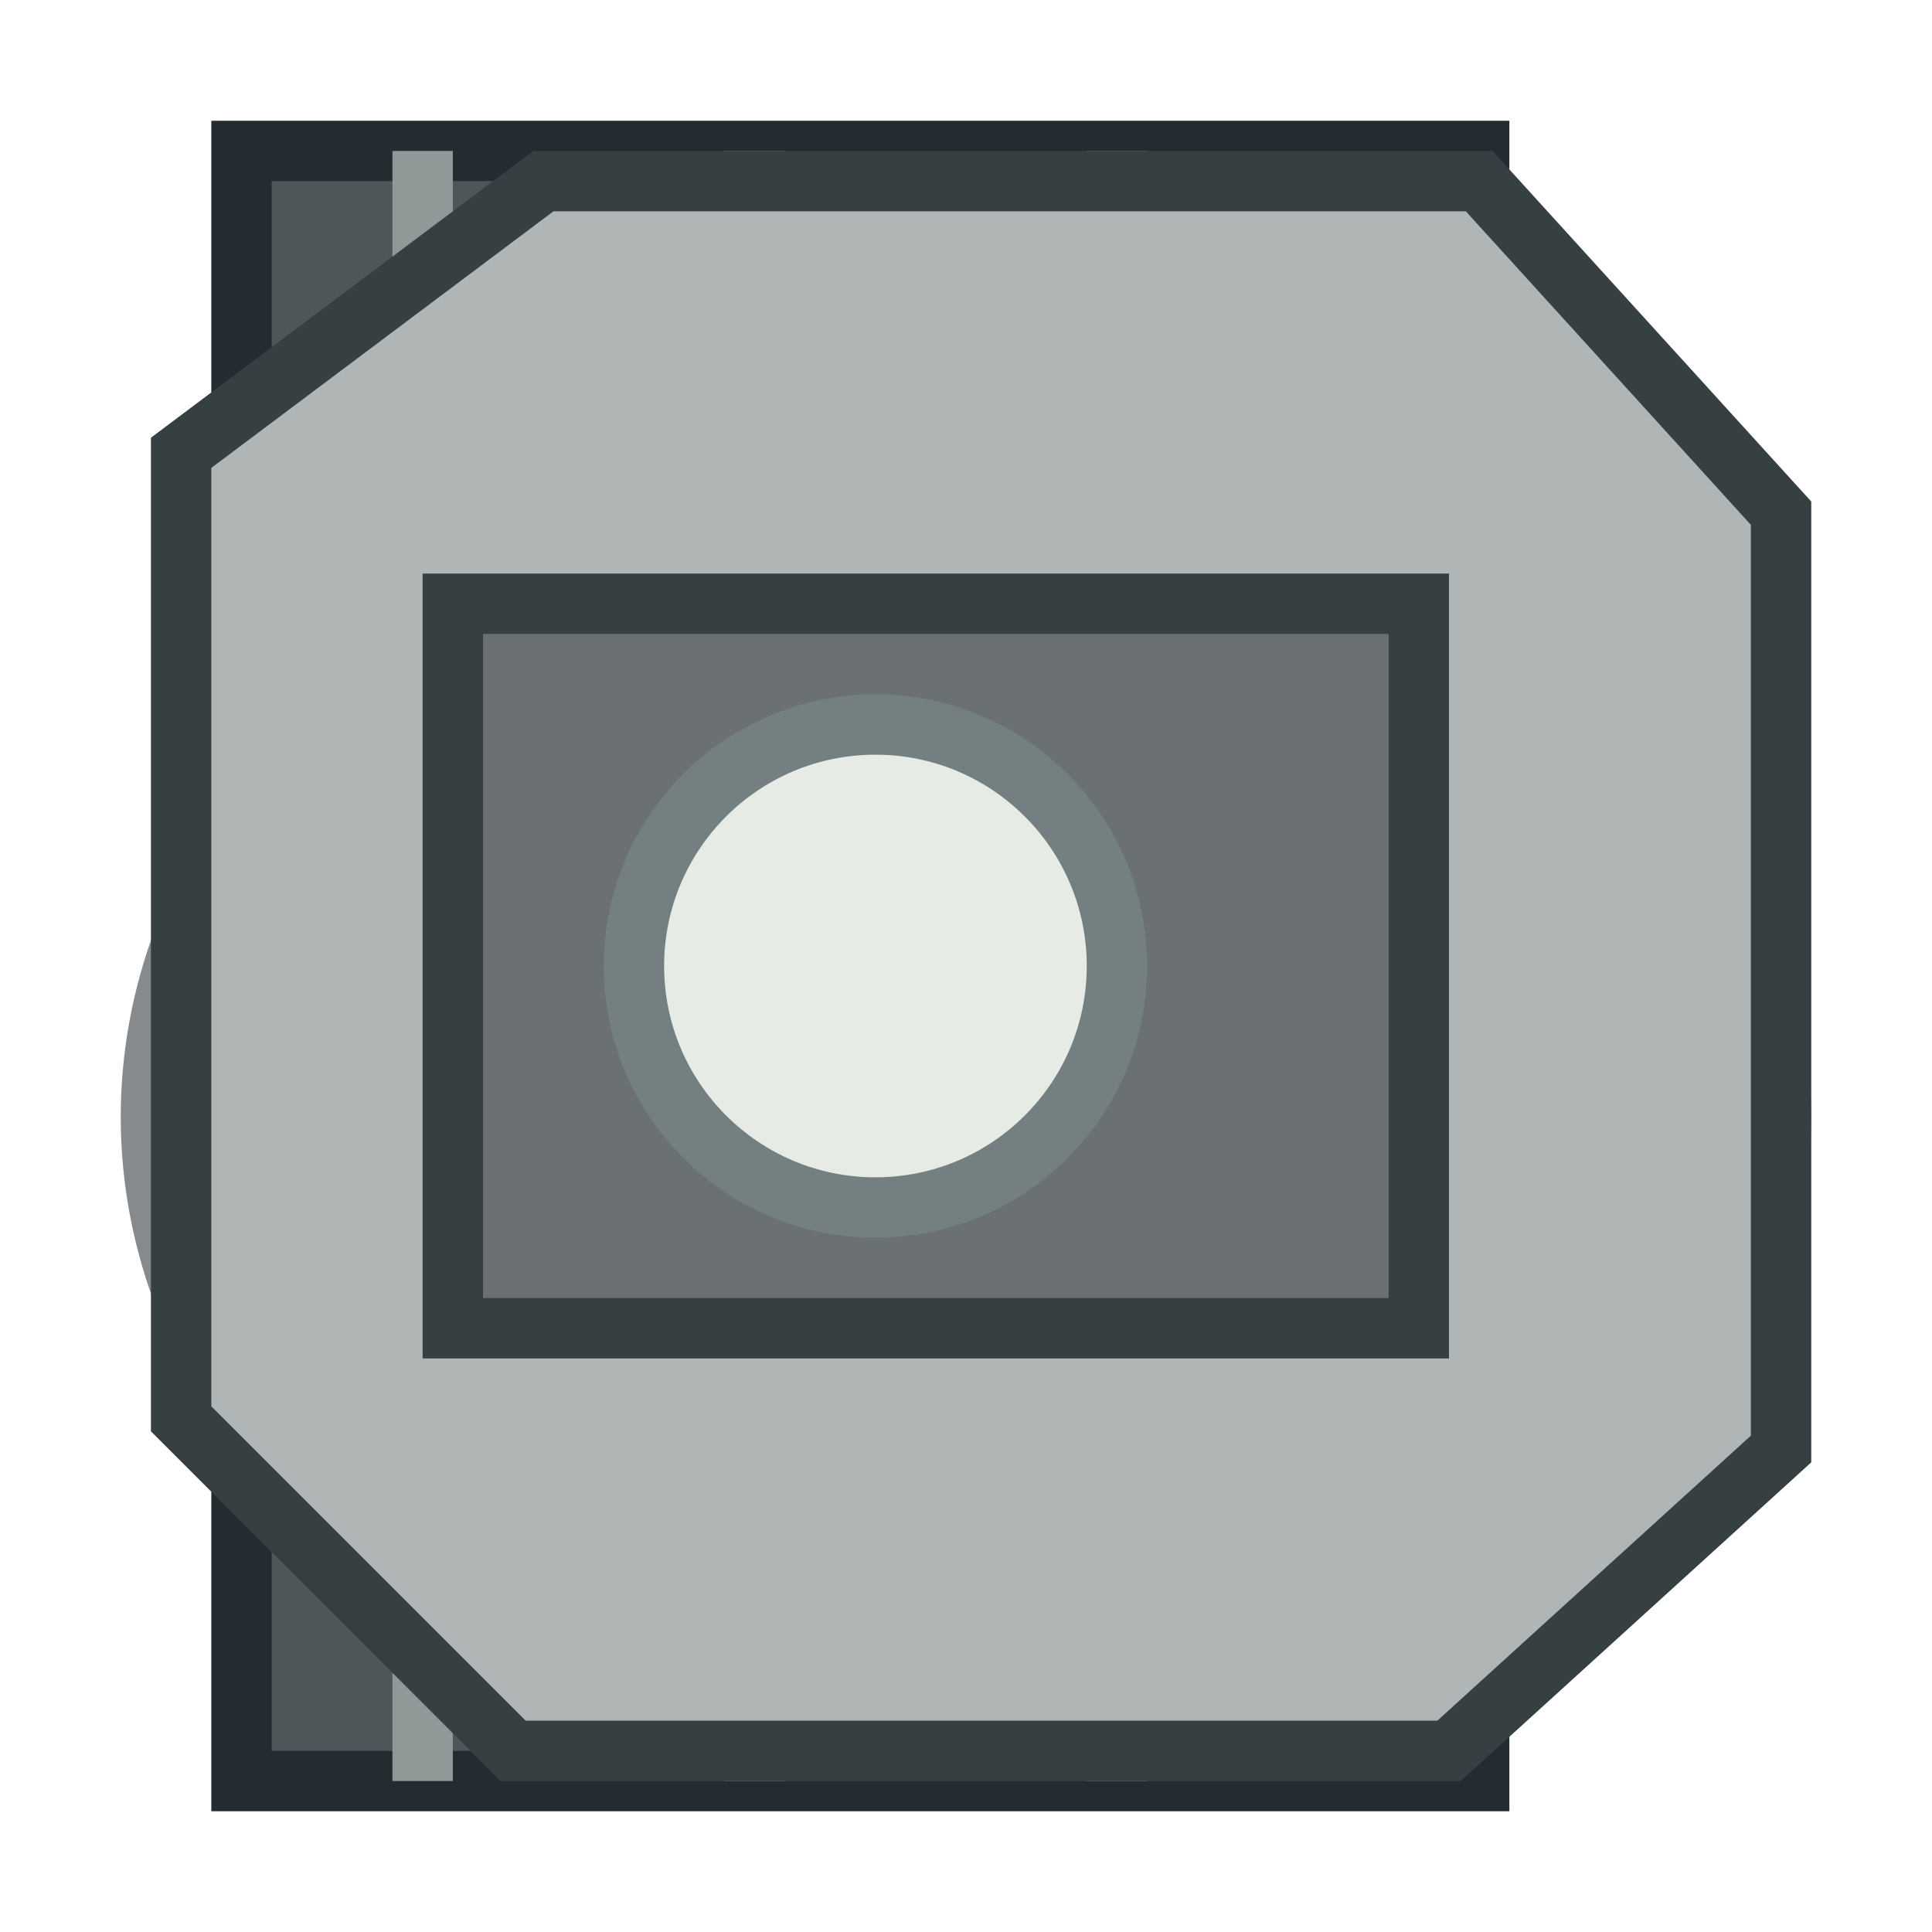
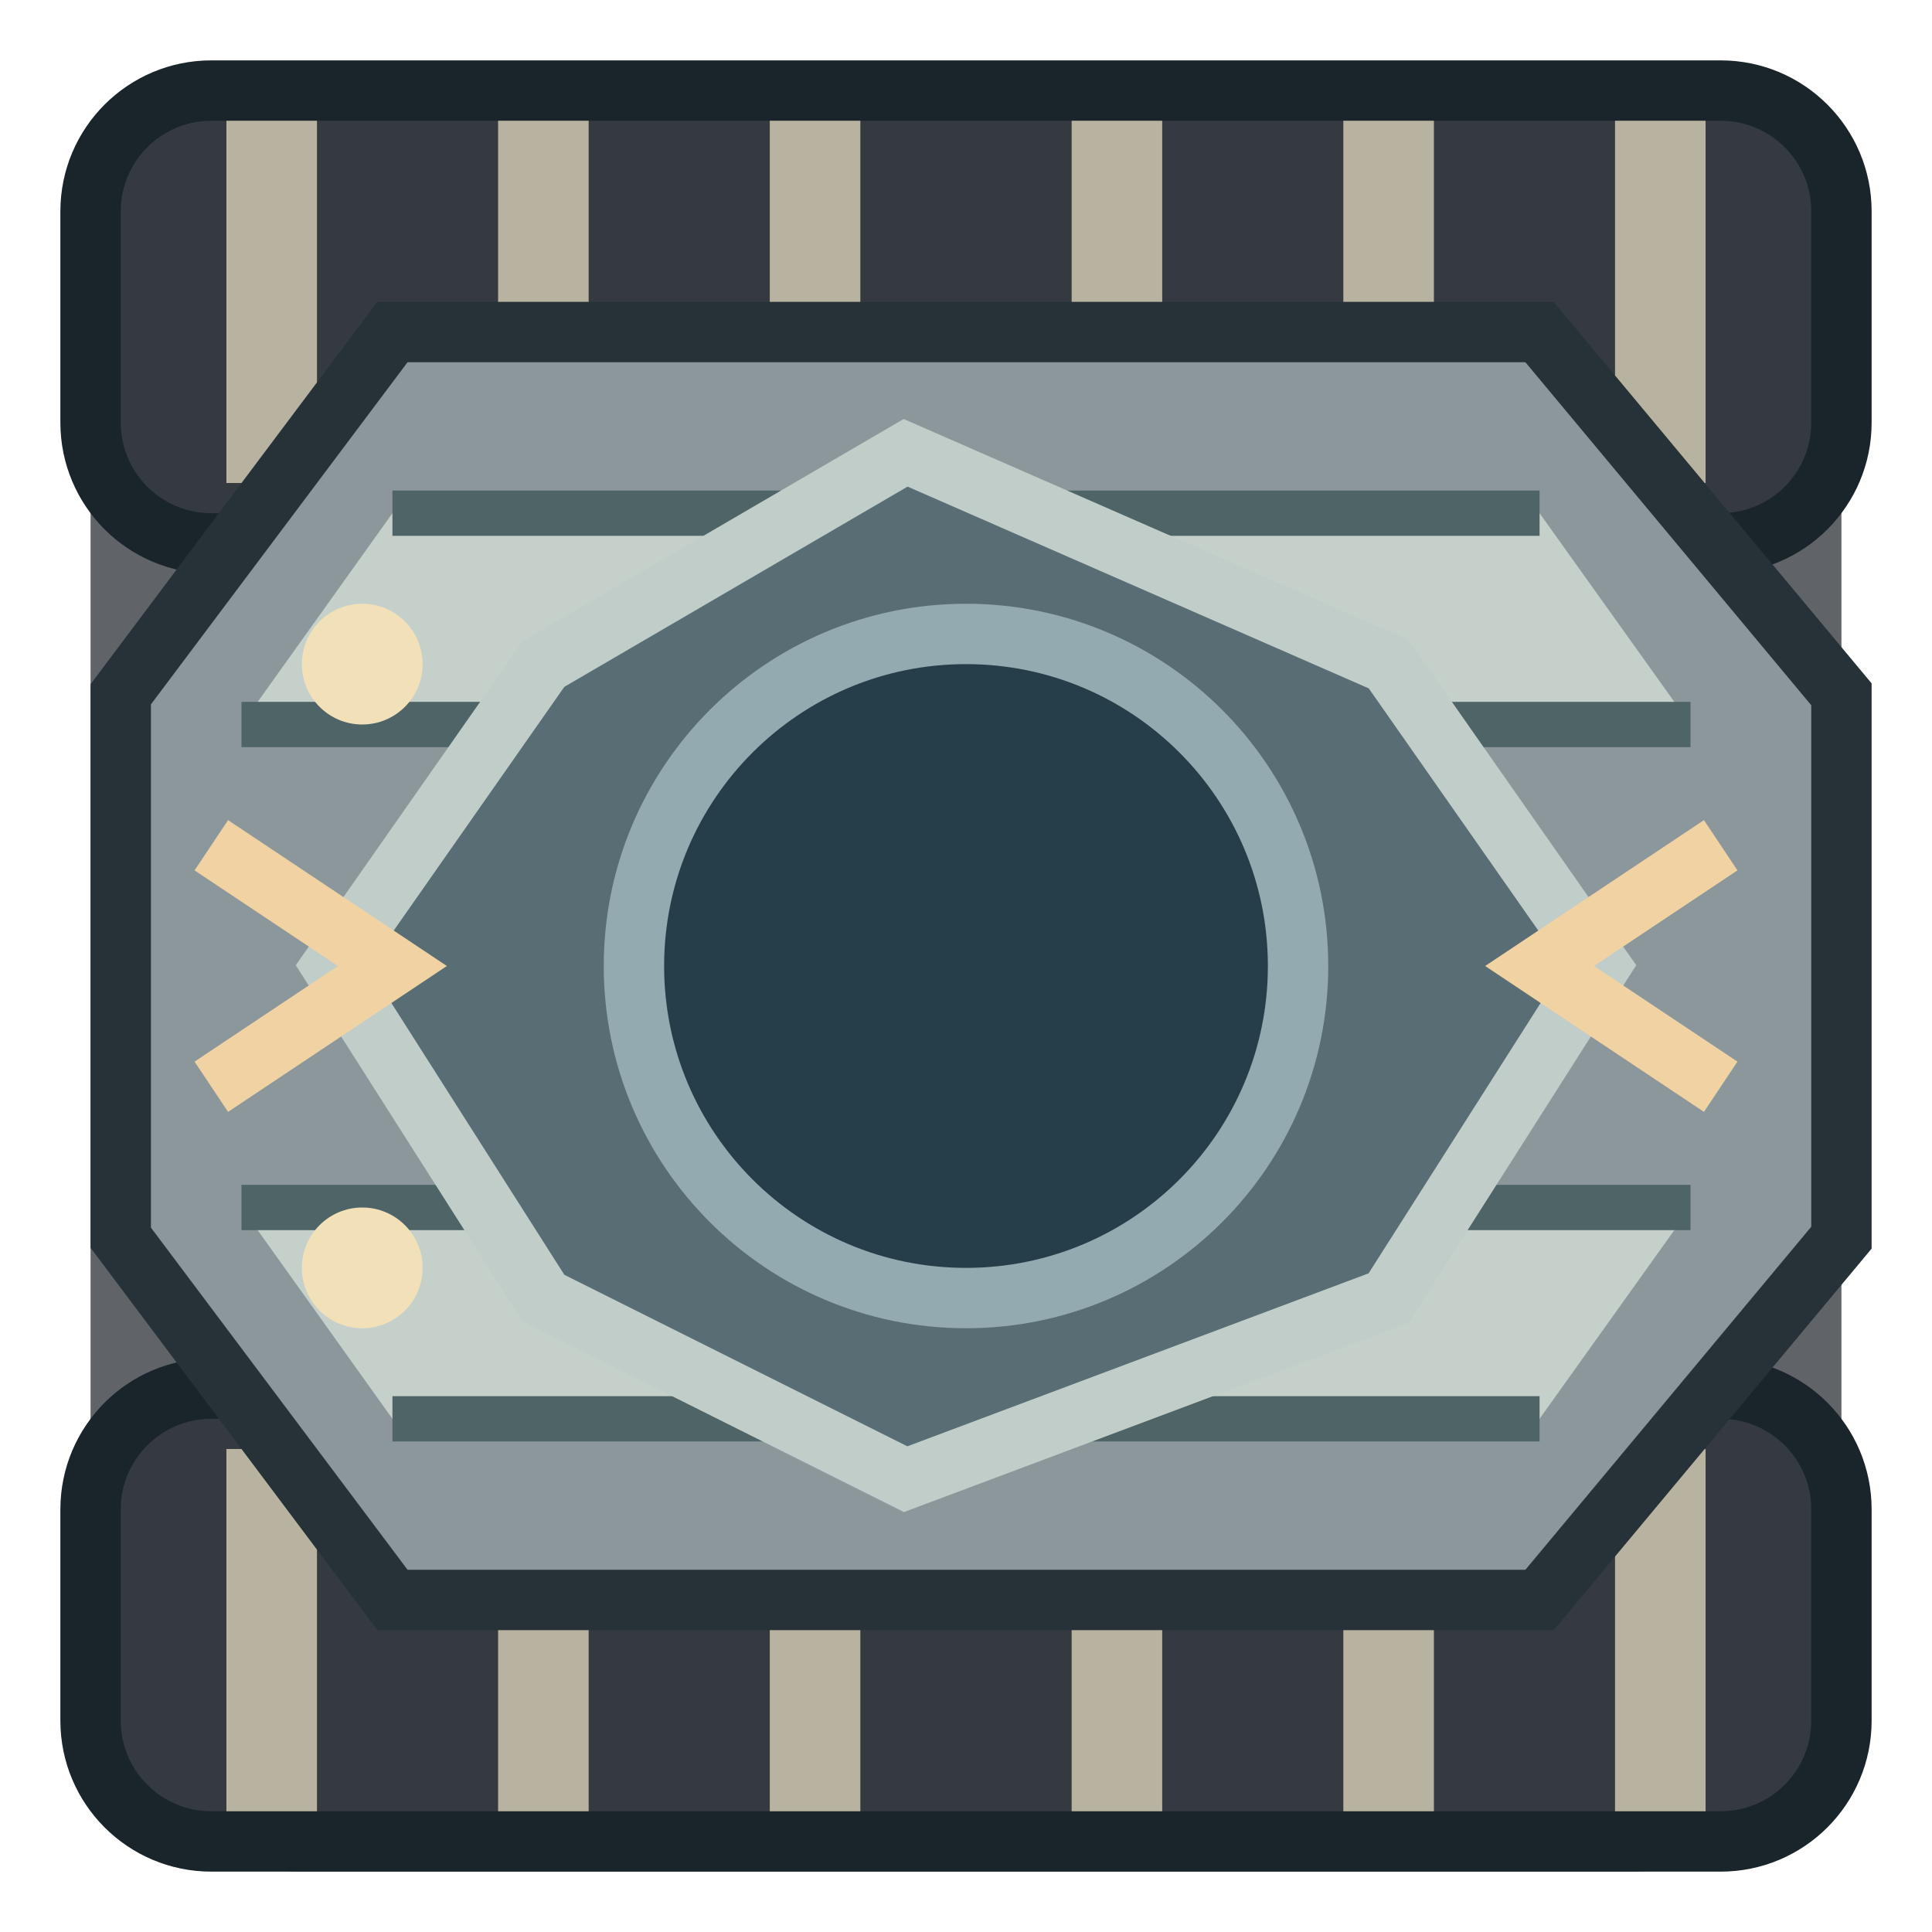
<svg xmlns="http://www.w3.org/2000/svg" width="64" height="64" viewBox="0 0 64 64">
-   <ellipse cx="32" cy="37" rx="28" ry="22" fill="#11171b" fill-opacity=".5" />
-   <path d="M8 5H49V15H8ZM8 49H49V59H8Z" fill="#4e5659" stroke="#252c31" stroke-width="2" />
-   <path d="M14 5V15M25 5V15M37 5V15M14 49V59M25 49V59M37 49V59" stroke="#909898" stroke-width="2" />
-   <g fill="#afb6b5" stroke="#363f42" stroke-width="2">
-     <path d="M6 15L18 6H49L59 17V48L48 58H17L6 47Z" />
-     <path d="M15 20H47V44H15Z" fill="#6b7072" />
-   </g>
-   <circle cx="29" cy="32" r="8" fill="#e7ebe5" stroke="#737f80" stroke-width="2" />
+   <rect x="3" y="4" width="58" height="58" rx="7" fill="#0a1015" opacity=".65" />
+   <rect x="3" y="3" width="58" height="15" rx="4" fill="#343a40" stroke="#19252b" stroke-width="2" />
+   <rect x="3" y="46" width="58" height="15" rx="4" fill="#343a40" stroke="#19252b" stroke-width="2" />
+   <path d="M9 4v12m9-12v12m9-12v12m10-12v12m9-12v12m9-12v12M9 48v12m9-12v12m9-12v12m10-12v12m9-12v12m9-12v12" stroke="#b8b3a1" stroke-width="3" />
+   <path d="m4 23 9-12h38l10 12v18L51 53H13L4 41Z" fill="#8b979b" stroke="#263238" stroke-width="2" />
+   <path d="M13 17h15v7H8m43-7H36v7h20M8 40h20v7H13m43-7H36v7h15" fill="#c5d0ca" stroke="#4e6467" stroke-width="1.5" />
+   <path d="m18 22 12-7 16 7 7 10-7 11-16 6-12-6-7-11Z" fill="#596d75" stroke="#c1cdc8" stroke-width="2" />
+   <path d="m7 28 6 4-6 4m50-8-6 4 6 4" fill="none" stroke="#f1d3a3" stroke-width="2" />
+   <circle cx="32" cy="32" r="11" fill="#263e49" stroke="#93aab0" stroke-width="2" />
+   <circle cx="12" cy="22" r="2" fill="#f2e1b8" />
+   <circle cx="12" cy="42" r="2" fill="#f2e1b8" />
</svg>
